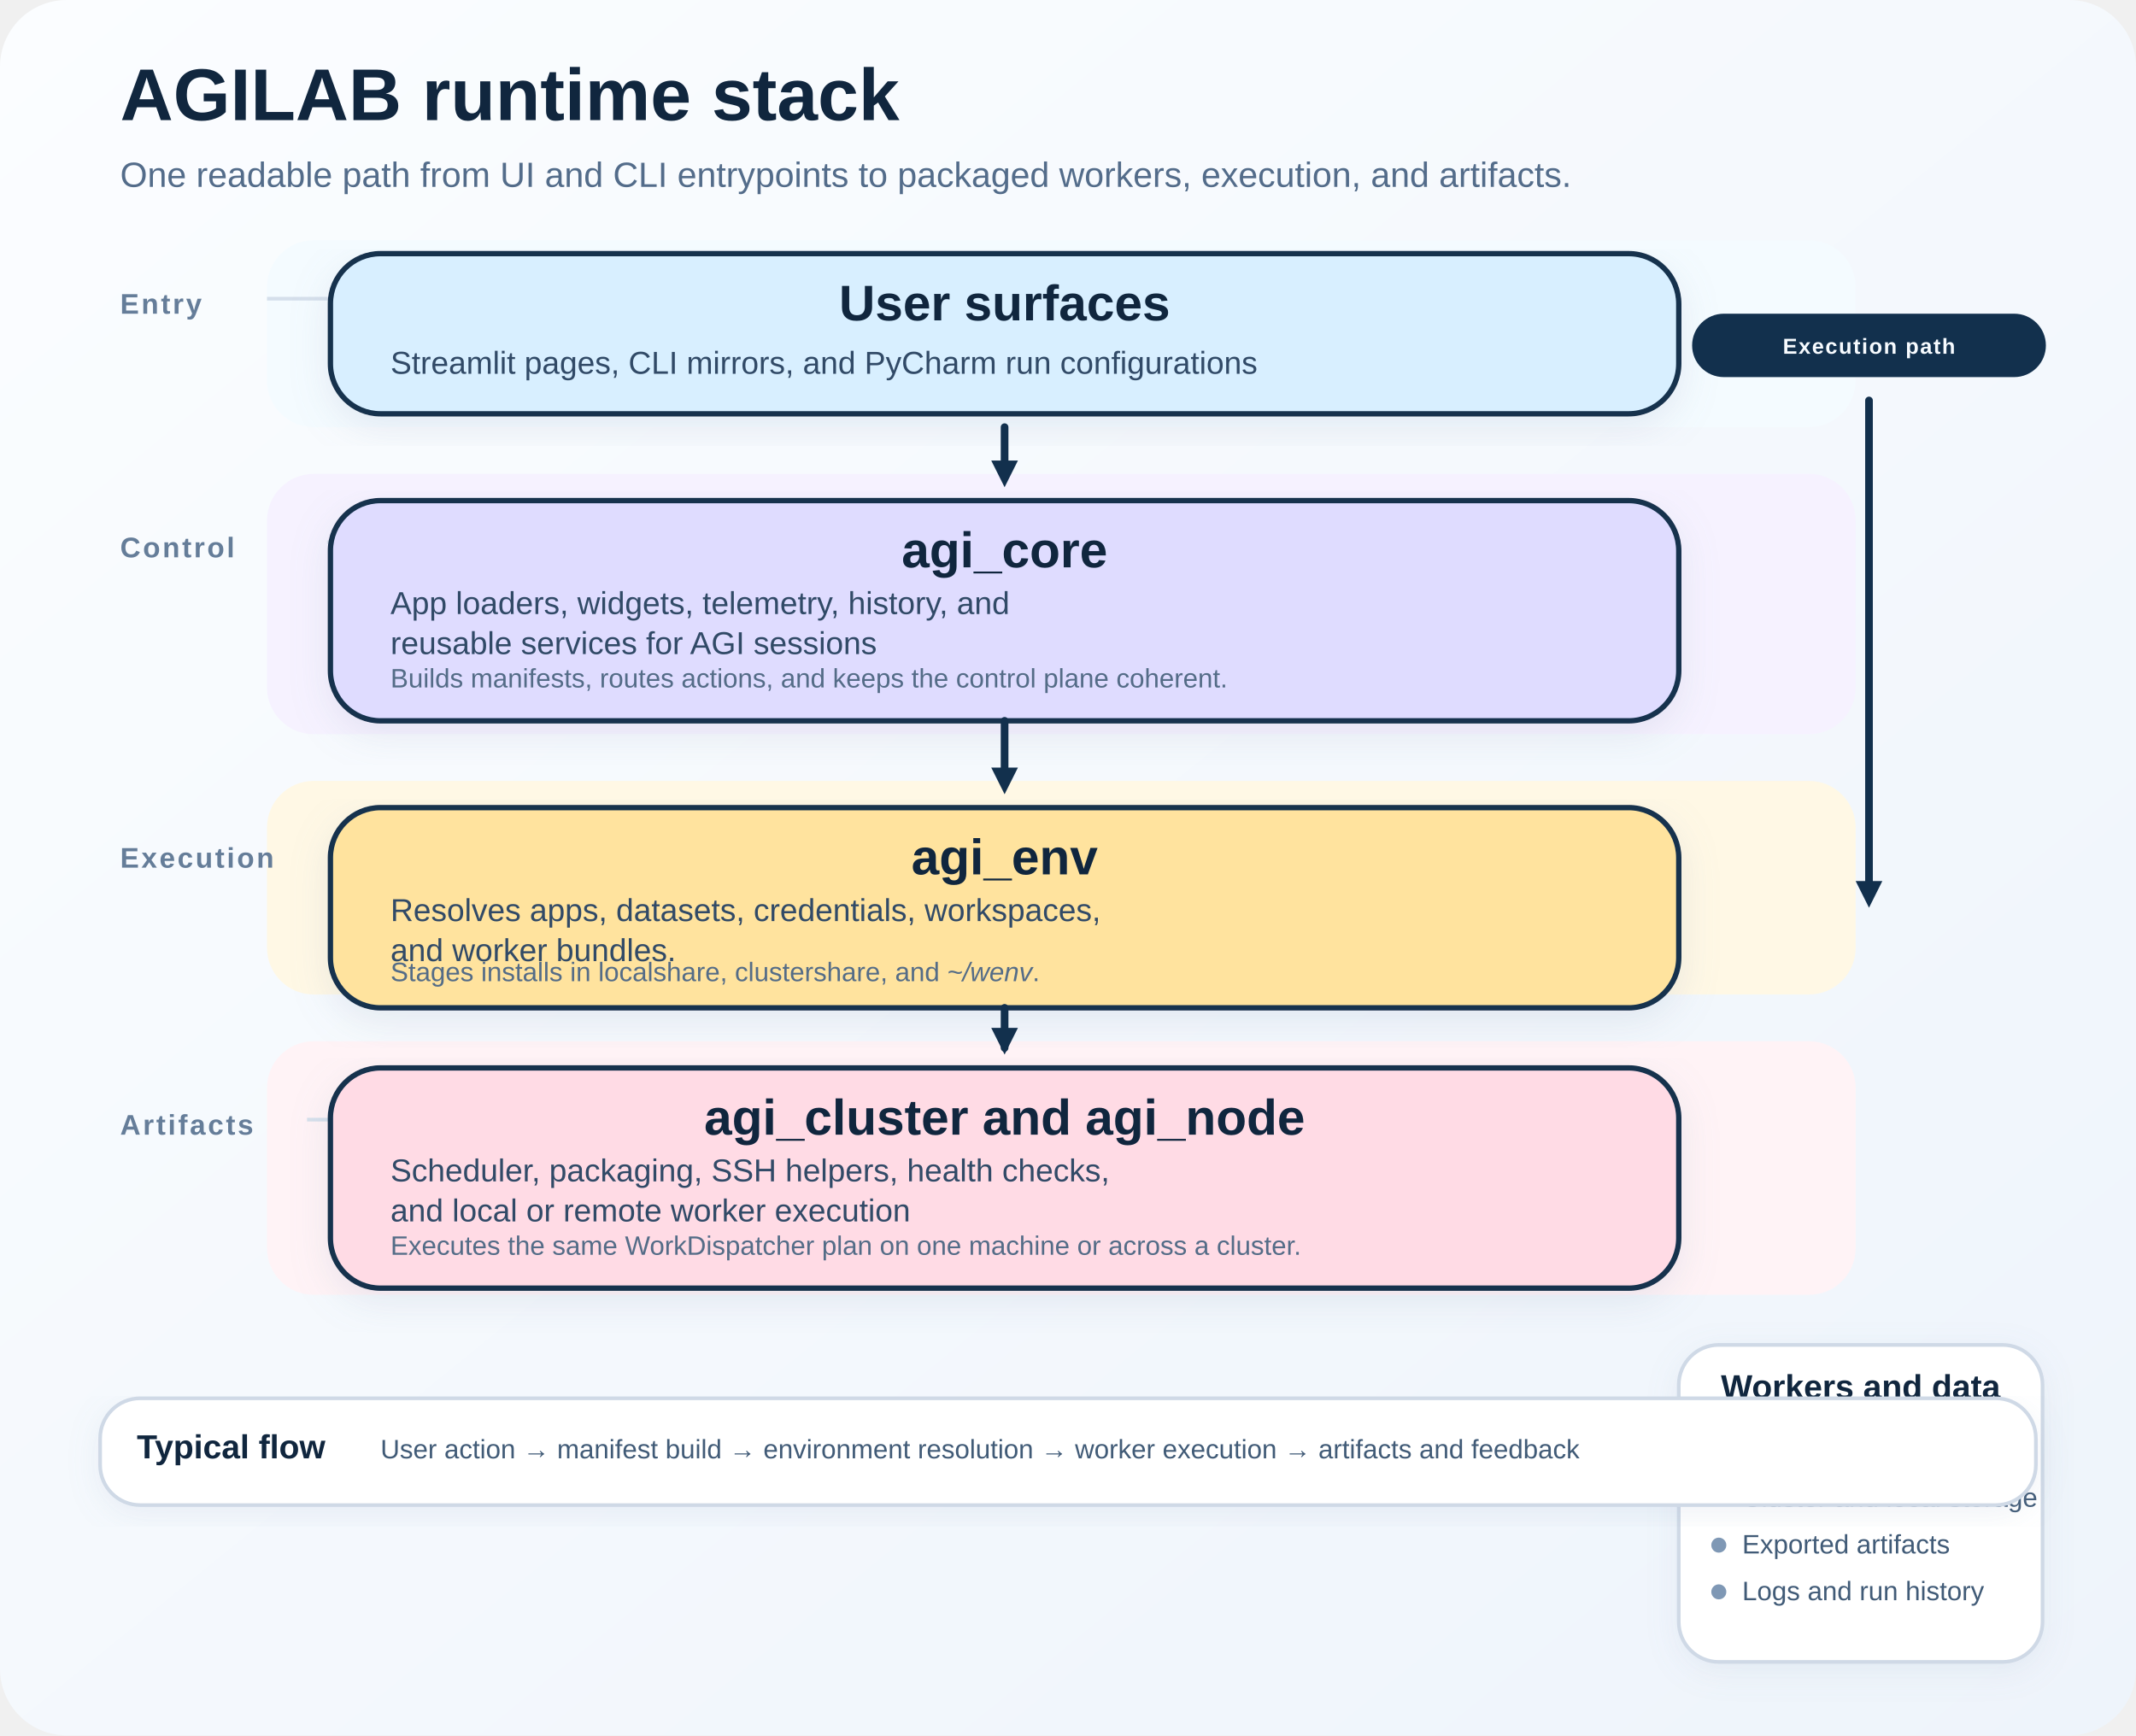
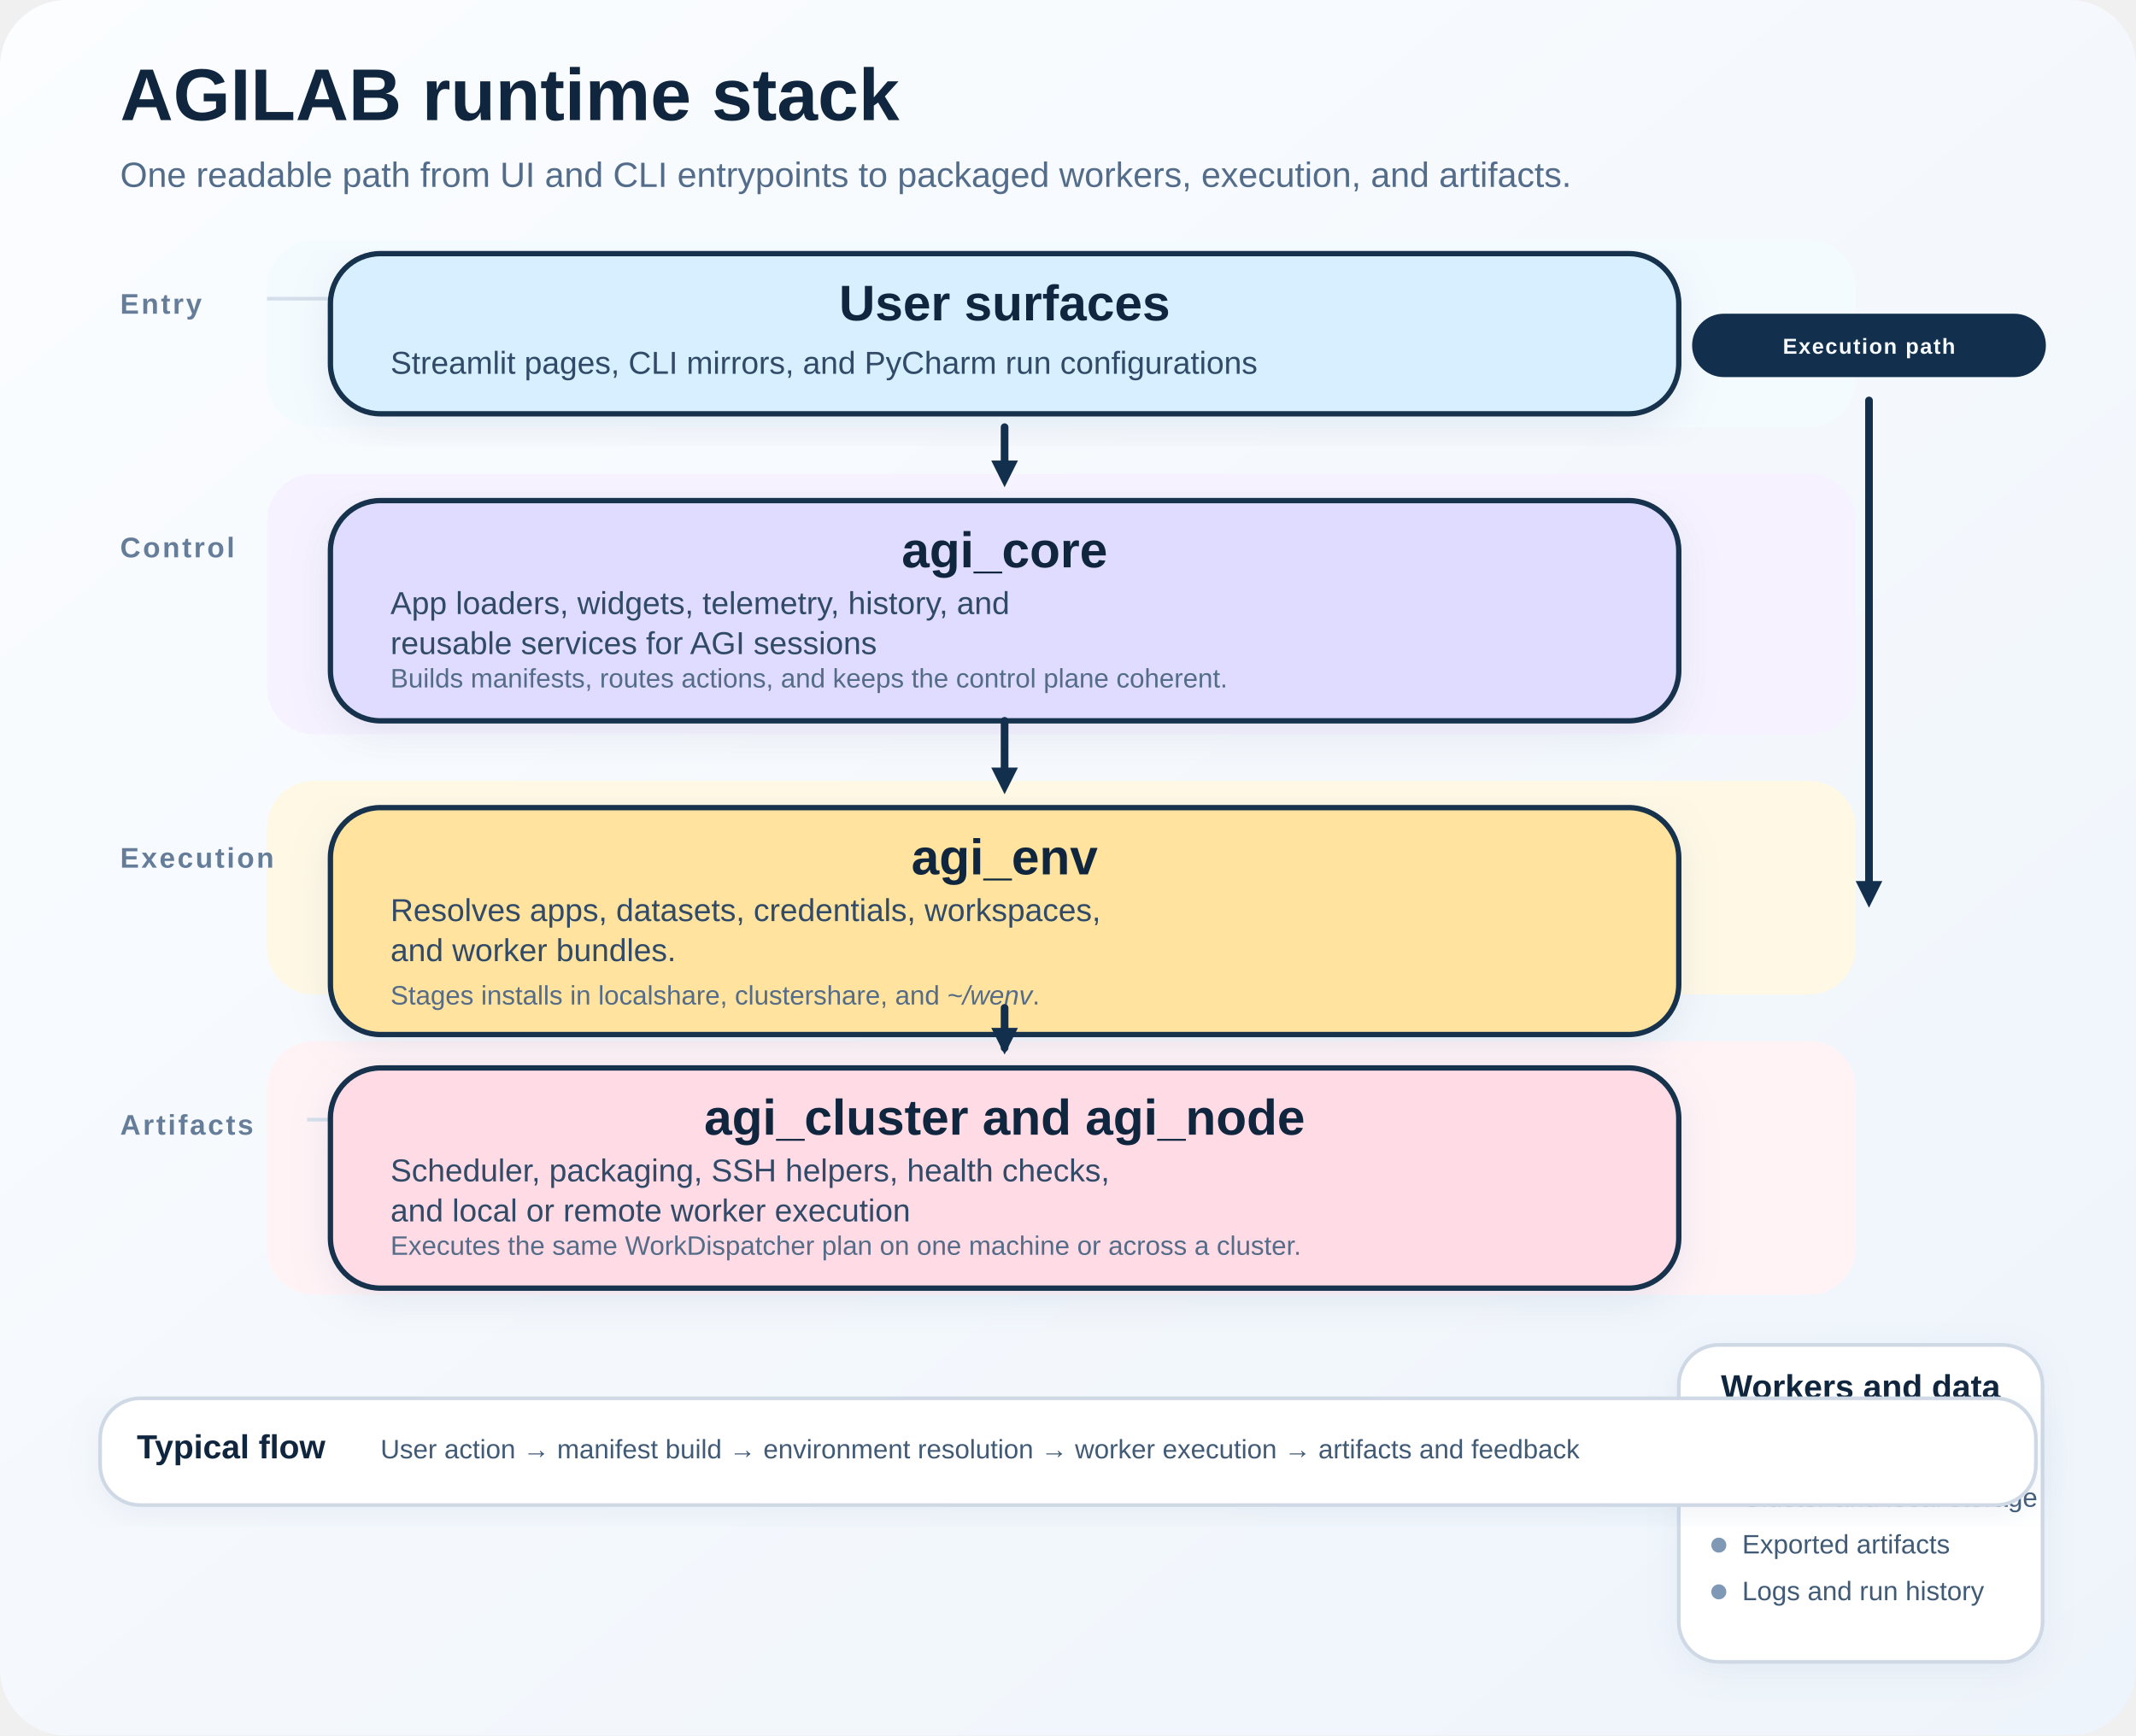
<svg xmlns="http://www.w3.org/2000/svg" width="1280" height="1040" viewBox="0 0 1280 1040" role="img" aria-labelledby="title desc">
  <defs>
    <style>
      text {
        font-family: Arial, Helvetica, sans-serif;
        fill: #10263e;
      }
      .title {
        font-size: 44px;
        font-weight: 700;
      }
      .subtitle {
        font-size: 21px;
        fill: #536c8a;
      }
      .lane-label {
        font-size: 17px;
        font-weight: 700;
        letter-spacing: 0.08em;
        text-transform: uppercase;
        fill: #657d99;
      }
      .lane-rule {
        stroke: #d5dfeb;
        stroke-width: 2.2;
      }
      .box {
        stroke: #12304d;
        stroke-width: 3.2;
        rx: 30;
        ry: 30;
        filter: url(#shadow);
      }
      .box-title {
        font-size: 30px;
        font-weight: 700;
      }
      .box-body {
        font-size: 19px;
        fill: #314a67;
      }
      .box-note {
        font-size: 16px;
        fill: #546c87;
      }
      .callout {
        stroke: #cfd9e6;
        stroke-width: 2.2;
        rx: 24;
        ry: 24;
        filter: url(#shadow-soft);
      }
      .callout-title {
        font-size: 20px;
        font-weight: 700;
      }
      .callout-body {
        font-size: 16px;
        fill: #415b77;
      }
      .arrow {
        stroke: #12304d;
        stroke-width: 4.6;
        stroke-linecap: round;
      }
      .arrow-soft {
        stroke: #7d92ae;
        stroke-width: 3.4;
        stroke-linecap: round;
      }
      .arrow-head {
        fill: #12304d;
      }
      .arrow-head-soft {
        fill: #7d92ae;
      }
      .badge {
        fill: #12304d;
      }
      .badge-text {
        font-size: 13px;
        font-weight: 700;
        fill: #f7fbff;
        letter-spacing: 0.06em;
        text-transform: uppercase;
      }
      .bullet {
        fill: #7f98b5;
      }
    </style>
    <linearGradient id="bg" x1="0%" y1="0%" x2="100%" y2="100%">
      <stop offset="0%" stop-color="#fbfdff" />
      <stop offset="100%" stop-color="#eef4fb" />
    </linearGradient>
    <filter id="shadow" x="-10%" y="-10%" width="130%" height="130%">
      <feDropShadow dx="0" dy="7" stdDeviation="11" flood-color="#90a5c1" flood-opacity="0.18" />
    </filter>
    <filter id="shadow-soft" x="-10%" y="-10%" width="130%" height="130%">
      <feDropShadow dx="0" dy="5" stdDeviation="9" flood-color="#90a5c1" flood-opacity="0.13" />
    </filter>
  </defs>
  <rect width="1280" height="1040" fill="url(#bg)" rx="40" ry="40" />
  <g transform="translate(72,72)">
    <text class="title" x="0" y="0">AGILAB runtime stack</text>
    <text class="subtitle" x="0" y="40">One readable path from UI and CLI entrypoints to packaged workers, execution, and artifacts.</text>
  </g>
  <rect x="160" y="144" width="952" height="112" fill="#f4fbff" rx="28" ry="28" />
  <rect x="160" y="284" width="952" height="156" fill="#f6f2ff" rx="28" ry="28" />
  <rect x="160" y="468" width="952" height="128" fill="#fff8e5" rx="28" ry="28" />
  <rect x="160" y="624" width="952" height="152" fill="#fff3f6" rx="28" ry="28" />
  <g transform="translate(72,154)">
    <text class="lane-label" x="0" y="34">Entry</text>
    <line class="lane-rule" x1="88" y1="25" x2="180" y2="25" />
    <text class="lane-label" x="0" y="180">Control</text>
    <line class="lane-rule" x1="124" y1="171" x2="212" y2="171" />
    <text class="lane-label" x="0" y="366">Execution</text>
    <line class="lane-rule" x1="148" y1="357" x2="238" y2="357" />
    <text class="lane-label" x="0" y="526">Artifacts</text>
    <line class="lane-rule" x1="112" y1="517" x2="180" y2="517" />
  </g>
  <g transform="translate(198,152)">
    <rect class="box" width="808" height="96" fill="#d8efff" />
    <text class="box-title" x="404" y="40" text-anchor="middle">User surfaces</text>
    <text class="box-body" x="36" y="72">
      <tspan x="36" dy="0">Streamlit pages, CLI mirrors, and PyCharm run configurations</tspan>
    </text>
  </g>
  <g transform="translate(198,300)">
    <rect class="box" width="808" height="132" fill="#dfdcff" />
    <text class="box-title" x="404" y="40" text-anchor="middle">agi_core</text>
    <text class="box-body" x="36" y="68">
      <tspan x="36" dy="0">App loaders, widgets, telemetry, history, and</tspan>
      <tspan x="36" dy="24">reusable services for AGI sessions</tspan>
    </text>
    <text class="box-note" x="36" y="112">Builds manifests, routes actions, and keeps the control plane coherent.</text>
  </g>
  <g transform="translate(198,484)">
-     <rect class="box" width="808" height="120" fill="#ffe39e" />
+     <rect class="box" width="808" height="136" fill="#ffe39e" />
    <text class="box-title" x="404" y="40" text-anchor="middle">agi_env</text>
    <text class="box-body" x="36" y="68">
      <tspan x="36" dy="0">Resolves apps, datasets, credentials, workspaces,</tspan>
      <tspan x="36" dy="24">and worker bundles.</tspan>
    </text>
-     <text class="box-note" x="36" y="104">Stages installs in localshare, clustershare, and <tspan font-style="italic">~/wenv</tspan>.</text>
+     <text class="box-note" x="36" y="118">Stages installs in localshare, clustershare, and <tspan font-style="italic">~/wenv</tspan>.</text>
  </g>
  <g transform="translate(198,640)">
    <rect class="box" width="808" height="132" fill="#ffdbe5" />
    <text class="box-title" x="404" y="40" text-anchor="middle">agi_cluster and agi_node</text>
    <text class="box-body" x="36" y="68">
      <tspan x="36" dy="0">Scheduler, packaging, SSH helpers, health checks,</tspan>
      <tspan x="36" dy="24">and local or remote worker execution</tspan>
    </text>
    <text class="box-note" x="36" y="112">Executes the same WorkDispatcher plan on one machine or across a cluster.</text>
  </g>
  <g transform="translate(1014,188)">
    <rect class="badge" width="212" height="38" rx="19" ry="19" />
    <text class="badge-text" x="106" y="24" text-anchor="middle">Execution path</text>
    <line class="arrow" x1="106" y1="52" x2="106" y2="340" />
    <polygon class="arrow-head" points="98,340 114,340 106,356" />
  </g>
  <g transform="translate(1006,806)">
    <rect class="callout" width="218" height="190" fill="#ffffff" />
    <text class="callout-title" x="109" y="32" text-anchor="middle">Workers and data</text>
    <circle class="bullet" cx="24" cy="64" r="4.5" />
    <text class="callout-body" x="38" y="69">Worker bundles</text>
    <circle class="bullet" cx="24" cy="92" r="4.5" />
    <text class="callout-body" x="38" y="97">Cluster and local storage</text>
    <circle class="bullet" cx="24" cy="120" r="4.5" />
    <text class="callout-body" x="38" y="125">Exported artifacts</text>
    <circle class="bullet" cx="24" cy="148" r="4.5" />
    <text class="callout-body" x="38" y="153">Logs and run history</text>
  </g>
  <g transform="translate(60,838)">
    <rect class="callout" width="1160" height="64" fill="#ffffff" />
    <text class="callout-title" x="22" y="36">Typical flow</text>
    <text class="callout-body" x="168" y="36">User action → manifest build → environment resolution → worker execution → artifacts and feedback</text>
  </g>
  <line class="arrow" x1="602" y1="256" x2="602" y2="284" />
  <polygon class="arrow-head" points="594,276 610,276 602,292" />
  <line class="arrow" x1="602" y1="432" x2="602" y2="468" />
  <polygon class="arrow-head" points="594,460 610,460 602,476" />
  <line class="arrow" x1="602" y1="604" x2="602" y2="628" />
  <polygon class="arrow-head" points="594,616 610,616 602,632" />
</svg>
